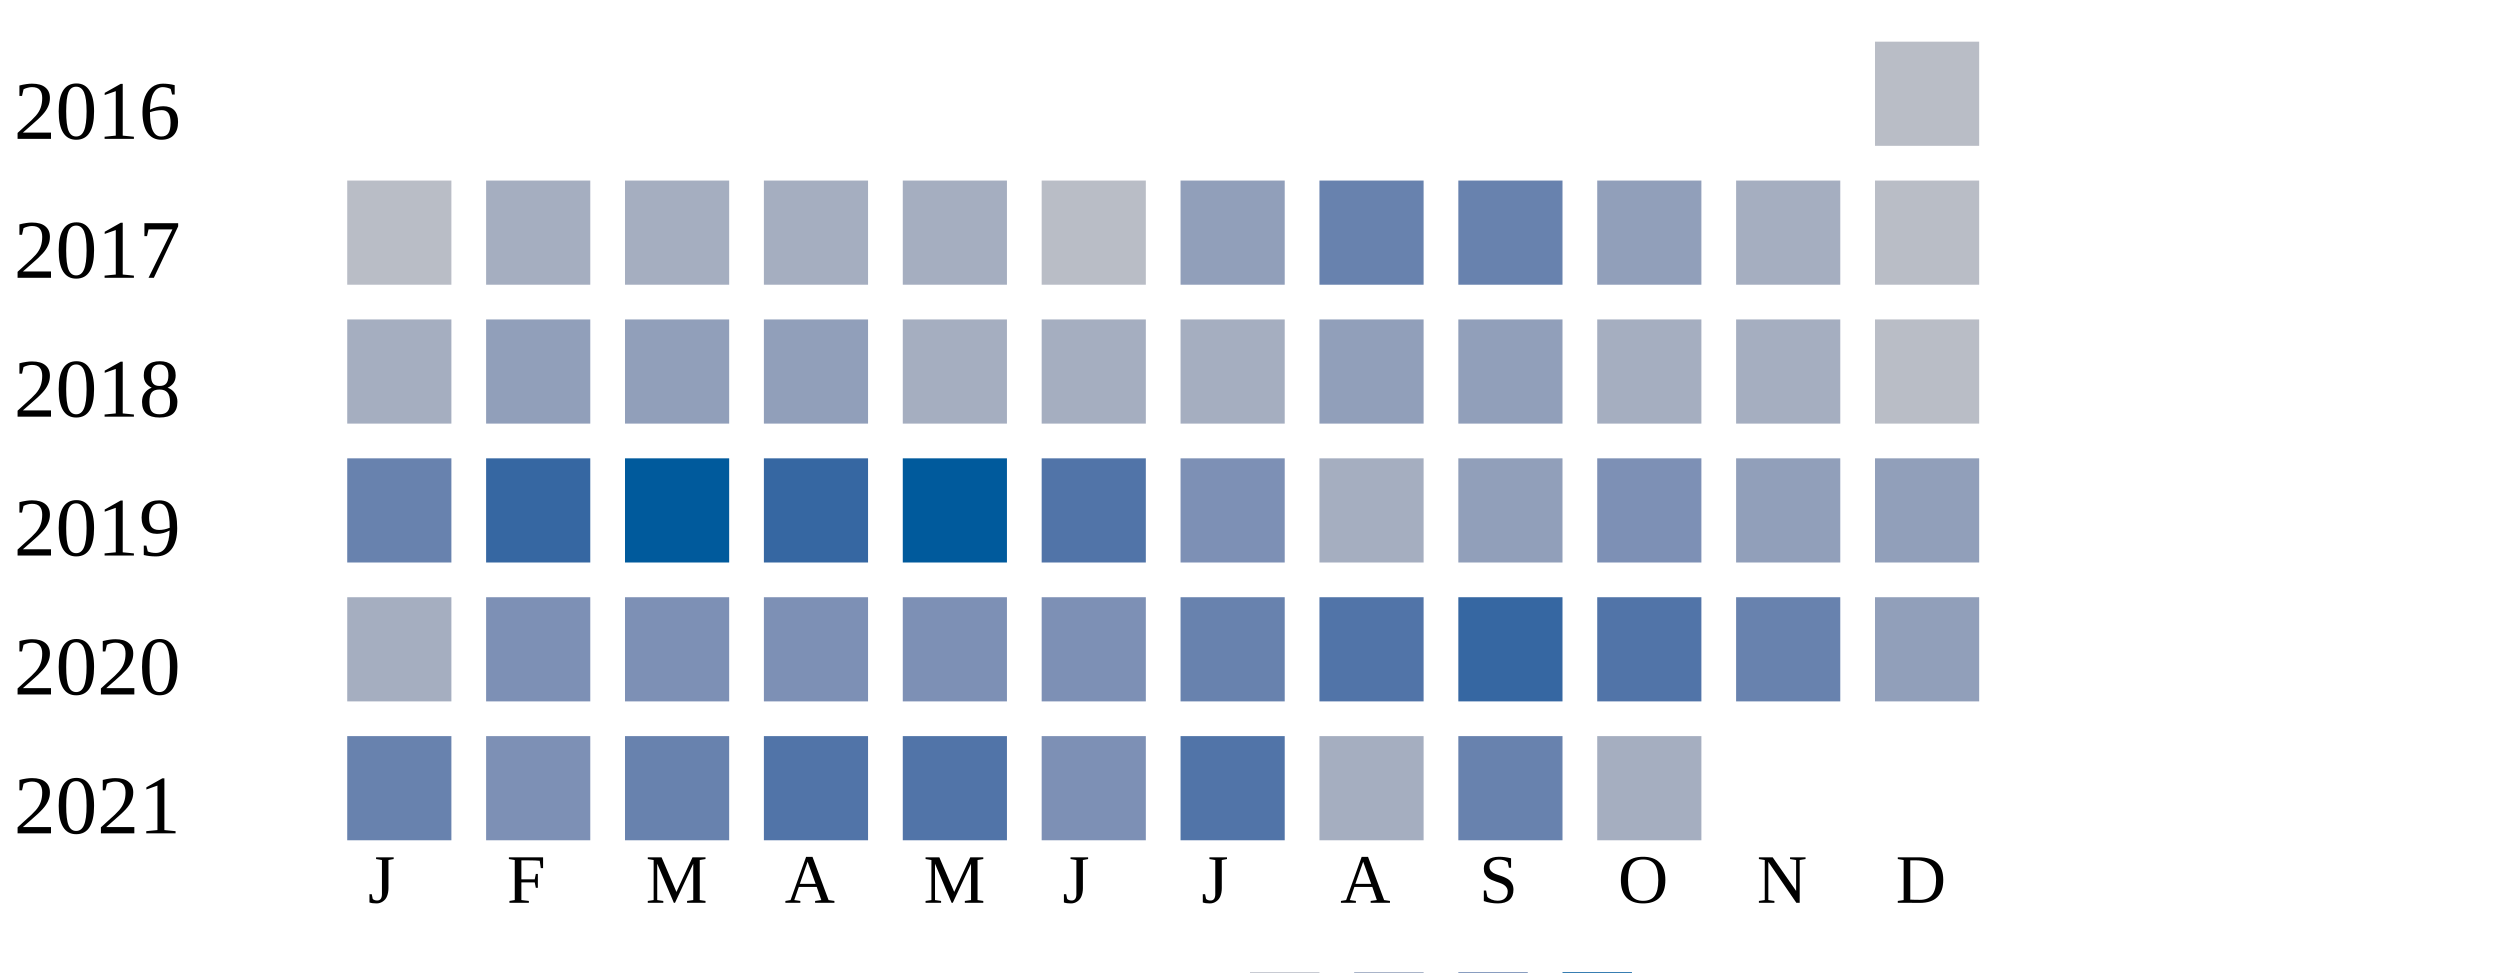
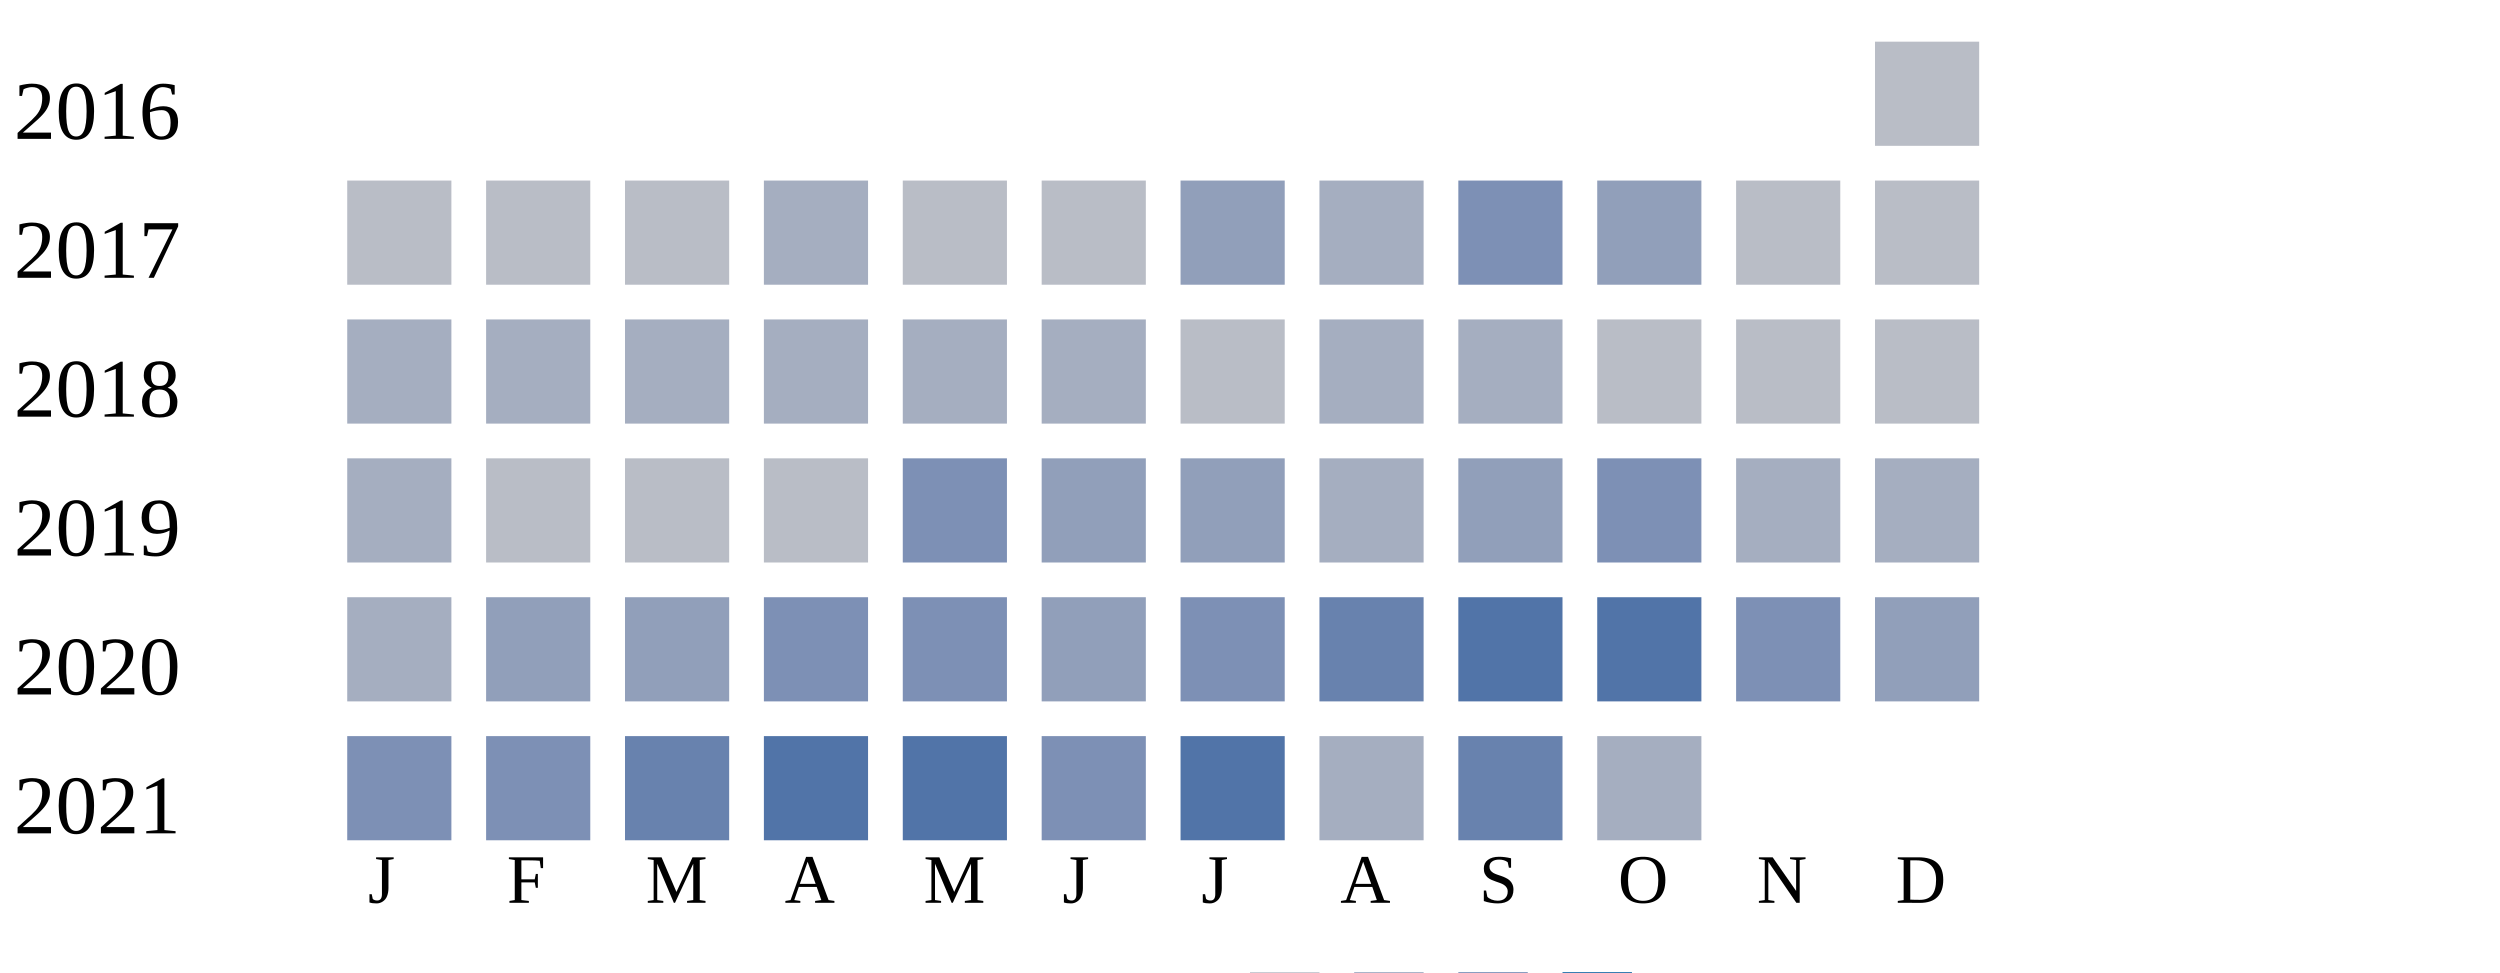
<svg xmlns="http://www.w3.org/2000/svg" width="360" height="140">
  <g transform="translate(0 0)">
    <text x="2" y="20">2016</text>
    <rect x="270" y="6" width="15" height="15" fill="#b9bdc6" />
  </g>
  <g transform="translate(0 20)">
    <text x="2" y="20">2017</text>
    <rect x="50" y="6" width="15" height="15" fill="#b9bdc6" />
-     <rect x="70" y="6" width="15" height="15" fill="#a5aec0" />
-     <rect x="90" y="6" width="15" height="15" fill="#a5aec0" />
+     <rect x="70" y="6" width="15" height="15" fill="#b9bdc6" />
+     <rect x="90" y="6" width="15" height="15" fill="#b9bdc6" />
    <rect x="110" y="6" width="15" height="15" fill="#a5aec0" />
-     <rect x="130" y="6" width="15" height="15" fill="#a5aec0" />
+     <rect x="130" y="6" width="15" height="15" fill="#b9bdc6" />
    <rect x="150" y="6" width="15" height="15" fill="#b9bdc6" />
    <rect x="170" y="6" width="15" height="15" fill="#919fba" />
-     <rect x="190" y="6" width="15" height="15" fill="#6882ae" />
-     <rect x="210" y="6" width="15" height="15" fill="#6882ae" />
+     <rect x="190" y="6" width="15" height="15" fill="#a5aec0" />
+     <rect x="210" y="6" width="15" height="15" fill="#7d90b5" />
    <rect x="230" y="6" width="15" height="15" fill="#919fba" />
-     <rect x="250" y="6" width="15" height="15" fill="#a5aec0" />
+     <rect x="250" y="6" width="15" height="15" fill="#b9bdc6" />
    <rect x="270" y="6" width="15" height="15" fill="#b9bdc6" />
  </g>
  <g transform="translate(0 40)">
    <text x="2" y="20">2018</text>
    <rect x="50" y="6" width="15" height="15" fill="#a5aec0" />
-     <rect x="70" y="6" width="15" height="15" fill="#919fba" />
-     <rect x="90" y="6" width="15" height="15" fill="#919fba" />
-     <rect x="110" y="6" width="15" height="15" fill="#919fba" />
+     <rect x="70" y="6" width="15" height="15" fill="#a5aec0" />
+     <rect x="90" y="6" width="15" height="15" fill="#a5aec0" />
+     <rect x="110" y="6" width="15" height="15" fill="#a5aec0" />
    <rect x="130" y="6" width="15" height="15" fill="#a5aec0" />
    <rect x="150" y="6" width="15" height="15" fill="#a5aec0" />
-     <rect x="170" y="6" width="15" height="15" fill="#a5aec0" />
-     <rect x="190" y="6" width="15" height="15" fill="#919fba" />
-     <rect x="210" y="6" width="15" height="15" fill="#919fba" />
-     <rect x="230" y="6" width="15" height="15" fill="#a5aec0" />
-     <rect x="250" y="6" width="15" height="15" fill="#a5aec0" />
+     <rect x="170" y="6" width="15" height="15" fill="#b9bdc6" />
+     <rect x="190" y="6" width="15" height="15" fill="#a5aec0" />
+     <rect x="210" y="6" width="15" height="15" fill="#a5aec0" />
+     <rect x="230" y="6" width="15" height="15" fill="#b9bdc6" />
+     <rect x="250" y="6" width="15" height="15" fill="#b9bdc6" />
    <rect x="270" y="6" width="15" height="15" fill="#b9bdc6" />
  </g>
  <g transform="translate(0 60)">
    <text x="2" y="20">2019</text>
-     <rect x="50" y="6" width="15" height="15" fill="#6882ae" />
-     <rect x="70" y="6" width="15" height="15" fill="#3667a2" />
-     <rect x="90" y="6" width="15" height="15" fill="#005a9c" />
-     <rect x="110" y="6" width="15" height="15" fill="#3667a2" />
-     <rect x="130" y="6" width="15" height="15" fill="#005a9c" />
-     <rect x="150" y="6" width="15" height="15" fill="#5174a8" />
-     <rect x="170" y="6" width="15" height="15" fill="#7d90b5" />
+     <rect x="50" y="6" width="15" height="15" fill="#a5aec0" />
+     <rect x="70" y="6" width="15" height="15" fill="#b9bdc6" />
+     <rect x="90" y="6" width="15" height="15" fill="#b9bdc6" />
+     <rect x="110" y="6" width="15" height="15" fill="#b9bdc6" />
+     <rect x="130" y="6" width="15" height="15" fill="#7d90b5" />
+     <rect x="150" y="6" width="15" height="15" fill="#919fba" />
+     <rect x="170" y="6" width="15" height="15" fill="#919fba" />
    <rect x="190" y="6" width="15" height="15" fill="#a5aec0" />
    <rect x="210" y="6" width="15" height="15" fill="#919fba" />
    <rect x="230" y="6" width="15" height="15" fill="#7d90b5" />
-     <rect x="250" y="6" width="15" height="15" fill="#919fba" />
-     <rect x="270" y="6" width="15" height="15" fill="#919fba" />
+     <rect x="250" y="6" width="15" height="15" fill="#a5aec0" />
+     <rect x="270" y="6" width="15" height="15" fill="#a5aec0" />
  </g>
  <g transform="translate(0 80)">
    <text x="2" y="20">2020</text>
    <rect x="50" y="6" width="15" height="15" fill="#a5aec0" />
-     <rect x="70" y="6" width="15" height="15" fill="#7d90b5" />
-     <rect x="90" y="6" width="15" height="15" fill="#7d90b5" />
+     <rect x="70" y="6" width="15" height="15" fill="#919fba" />
+     <rect x="90" y="6" width="15" height="15" fill="#919fba" />
    <rect x="110" y="6" width="15" height="15" fill="#7d90b5" />
    <rect x="130" y="6" width="15" height="15" fill="#7d90b5" />
-     <rect x="150" y="6" width="15" height="15" fill="#7d90b5" />
-     <rect x="170" y="6" width="15" height="15" fill="#6882ae" />
-     <rect x="190" y="6" width="15" height="15" fill="#5174a8" />
-     <rect x="210" y="6" width="15" height="15" fill="#3667a2" />
+     <rect x="150" y="6" width="15" height="15" fill="#919fba" />
+     <rect x="170" y="6" width="15" height="15" fill="#7d90b5" />
+     <rect x="190" y="6" width="15" height="15" fill="#6882ae" />
+     <rect x="210" y="6" width="15" height="15" fill="#5174a8" />
    <rect x="230" y="6" width="15" height="15" fill="#5174a8" />
-     <rect x="250" y="6" width="15" height="15" fill="#6882ae" />
+     <rect x="250" y="6" width="15" height="15" fill="#7d90b5" />
    <rect x="270" y="6" width="15" height="15" fill="#919fba" />
  </g>
  <g transform="translate(0 100)">
    <text x="2" y="20">2021</text>
-     <rect x="50" y="6" width="15" height="15" fill="#6882ae" />
+     <rect x="50" y="6" width="15" height="15" fill="#7d90b5" />
    <rect x="70" y="6" width="15" height="15" fill="#7d90b5" />
    <rect x="90" y="6" width="15" height="15" fill="#6882ae" />
    <rect x="110" y="6" width="15" height="15" fill="#5174a8" />
    <rect x="130" y="6" width="15" height="15" fill="#5174a8" />
    <rect x="150" y="6" width="15" height="15" fill="#7d90b5" />
    <rect x="170" y="6" width="15" height="15" fill="#5174a8" />
    <rect x="190" y="6" width="15" height="15" fill="#a5aec0" />
    <rect x="210" y="6" width="15" height="15" fill="#6882ae" />
    <rect x="230" y="6" width="15" height="15" fill="#a5aec0" />
  </g>
  <text style="font-size: 10px; text-align: center" x="53" y="130">J</text>
  <text style="font-size: 10px; text-align: center" x="73" y="130">F</text>
  <text style="font-size: 10px; text-align: center" x="93" y="130">M</text>
  <text style="font-size: 10px; text-align: center" x="113" y="130">A</text>
  <text style="font-size: 10px; text-align: center" x="133" y="130">M</text>
  <text style="font-size: 10px; text-align: center" x="153" y="130">J</text>
  <text style="font-size: 10px; text-align: center" x="173" y="130">J</text>
  <text style="font-size: 10px; text-align: center" x="193" y="130">A</text>
  <text style="font-size: 10px; text-align: center" x="213" y="130">S</text>
  <text style="font-size: 10px; text-align: center" x="233" y="130">O</text>
  <text style="font-size: 10px; text-align: center" x="253" y="130">N</text>
  <text style="font-size: 10px; text-align: center" x="273" y="130">D</text>
  <text style="font-size: 10px;" x="155" y="149">Less</text>
  <rect fill="#b9bdc6" width="10" height="10" x="180" y="140" />
  <rect fill="#919fba" width="10" height="10" x="195" y="140" />
  <rect fill="#6882ae" width="10" height="10" x="210" y="140" />
  <rect fill="#005a9c" width="10" height="10" x="225" y="140" />
  <text x="240" y="149" style="font-size: 10px;">More</text>
</svg>
